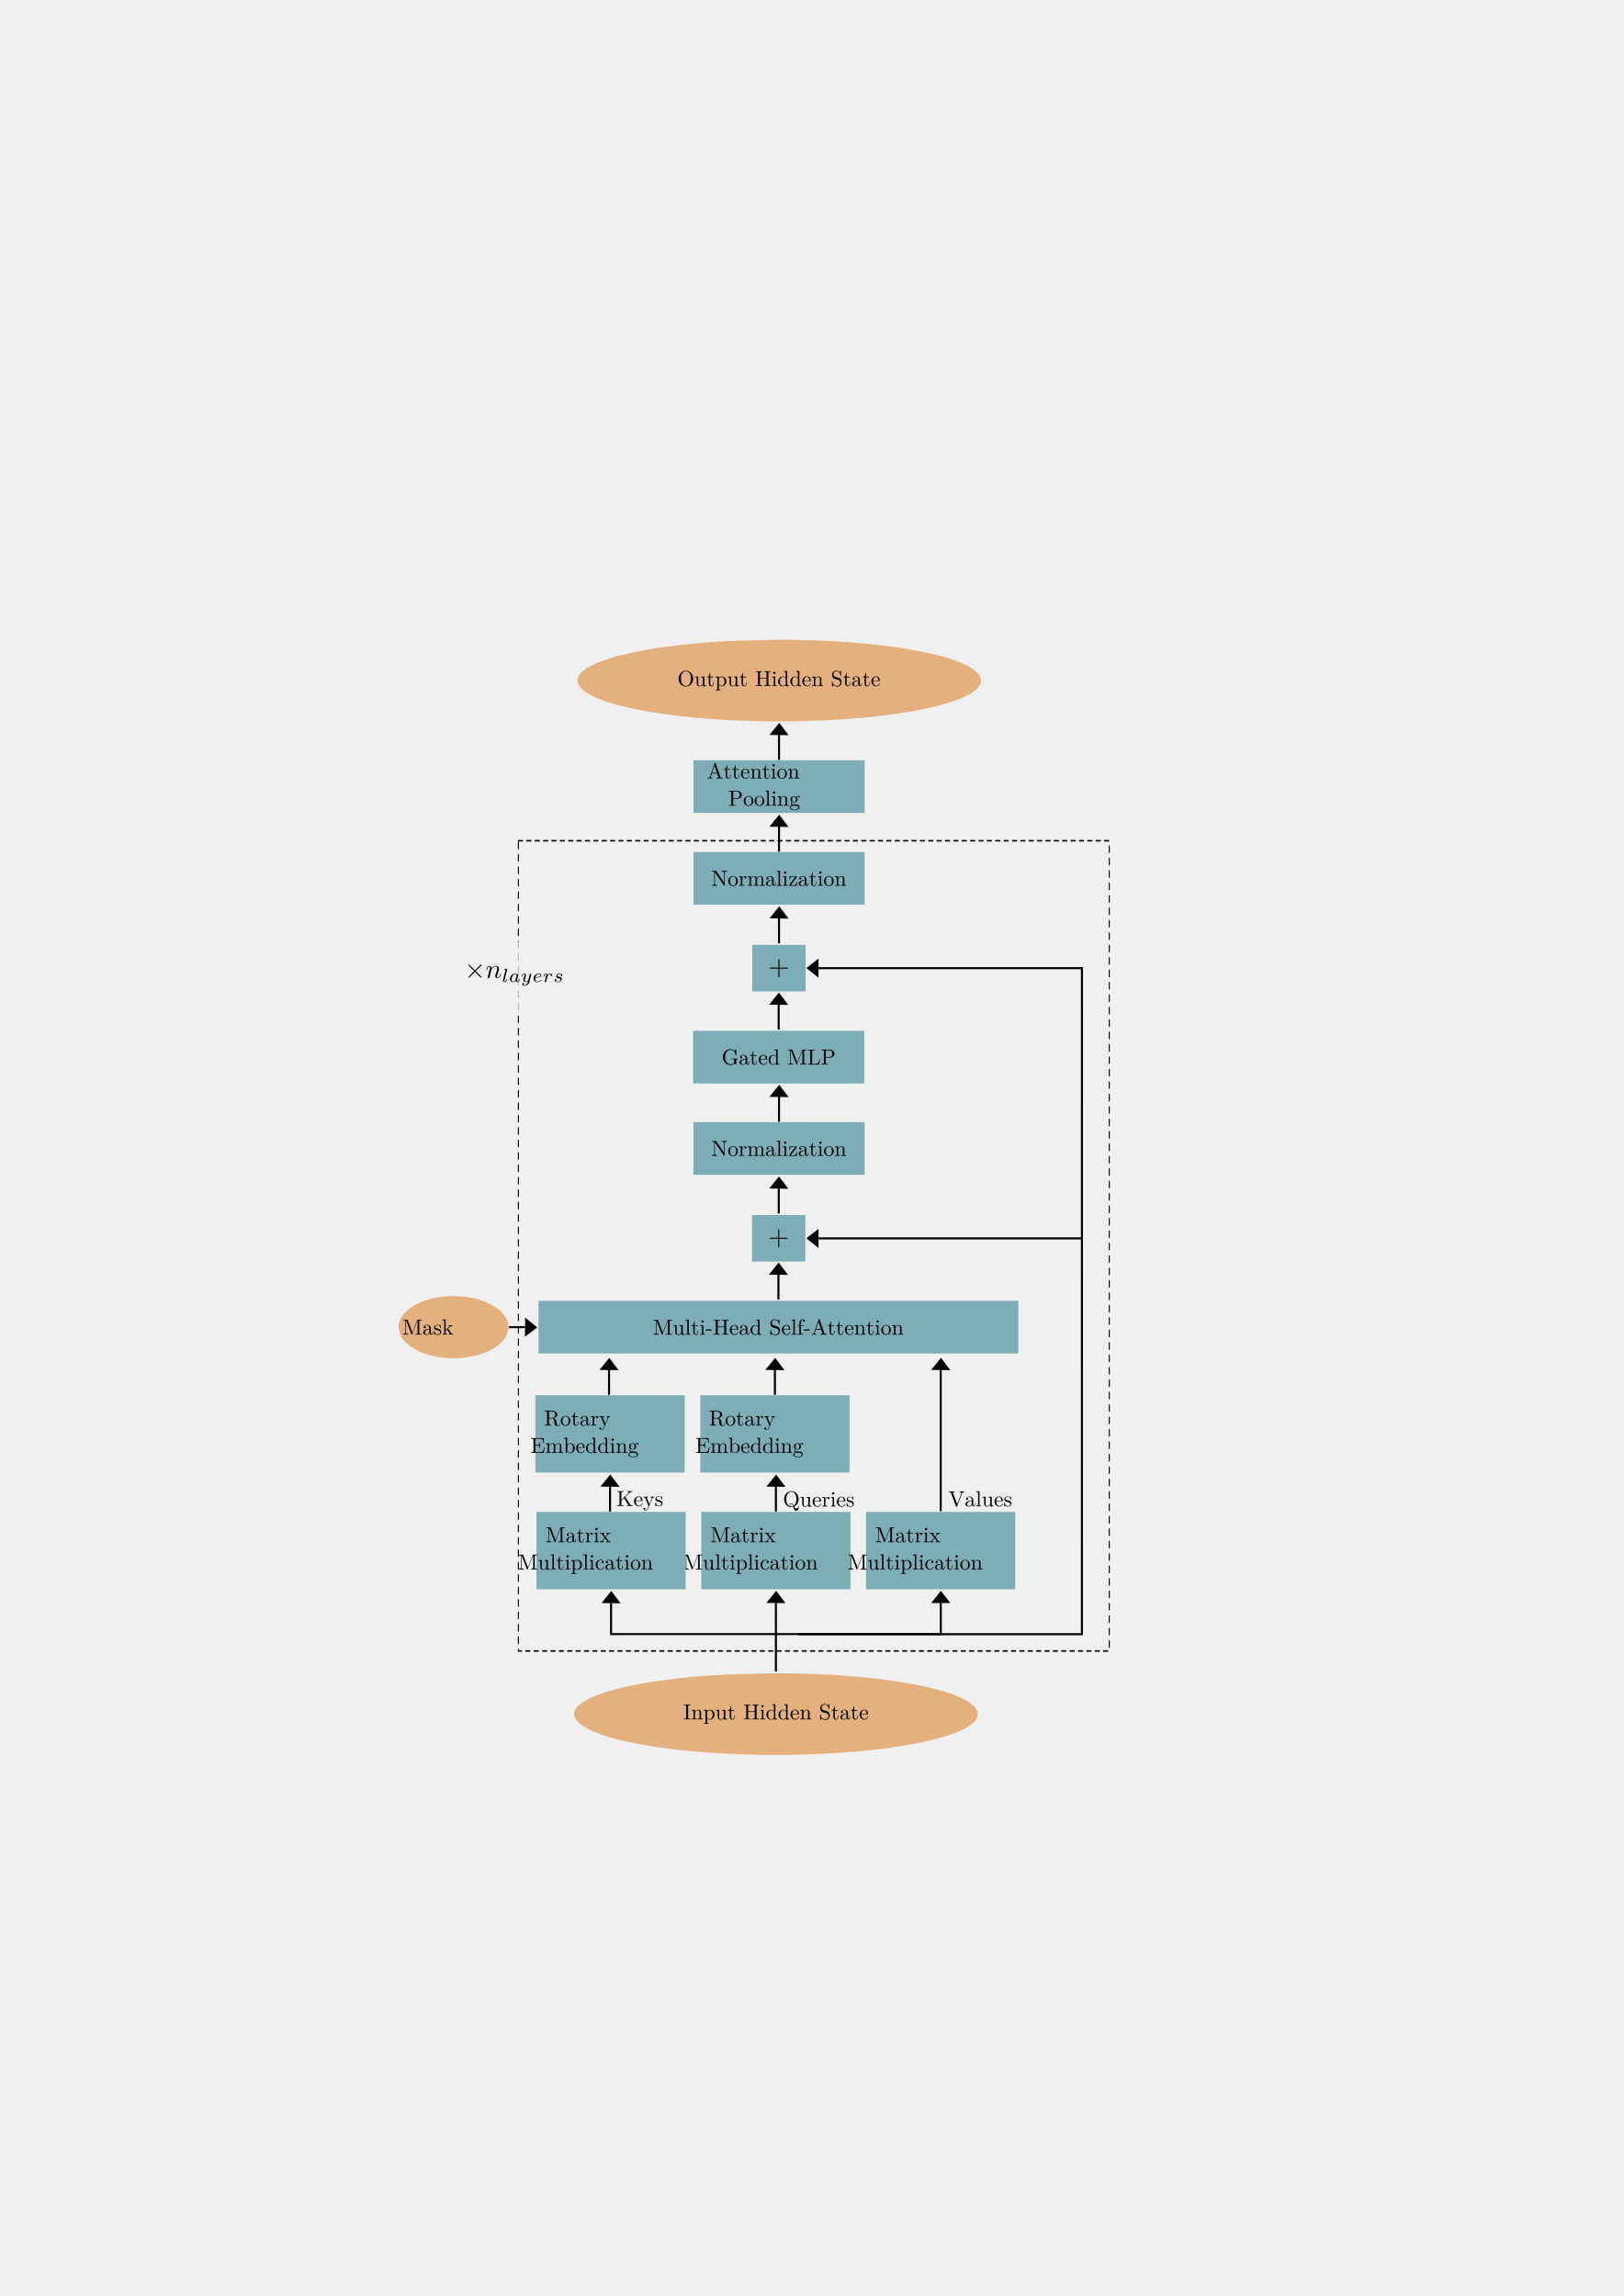
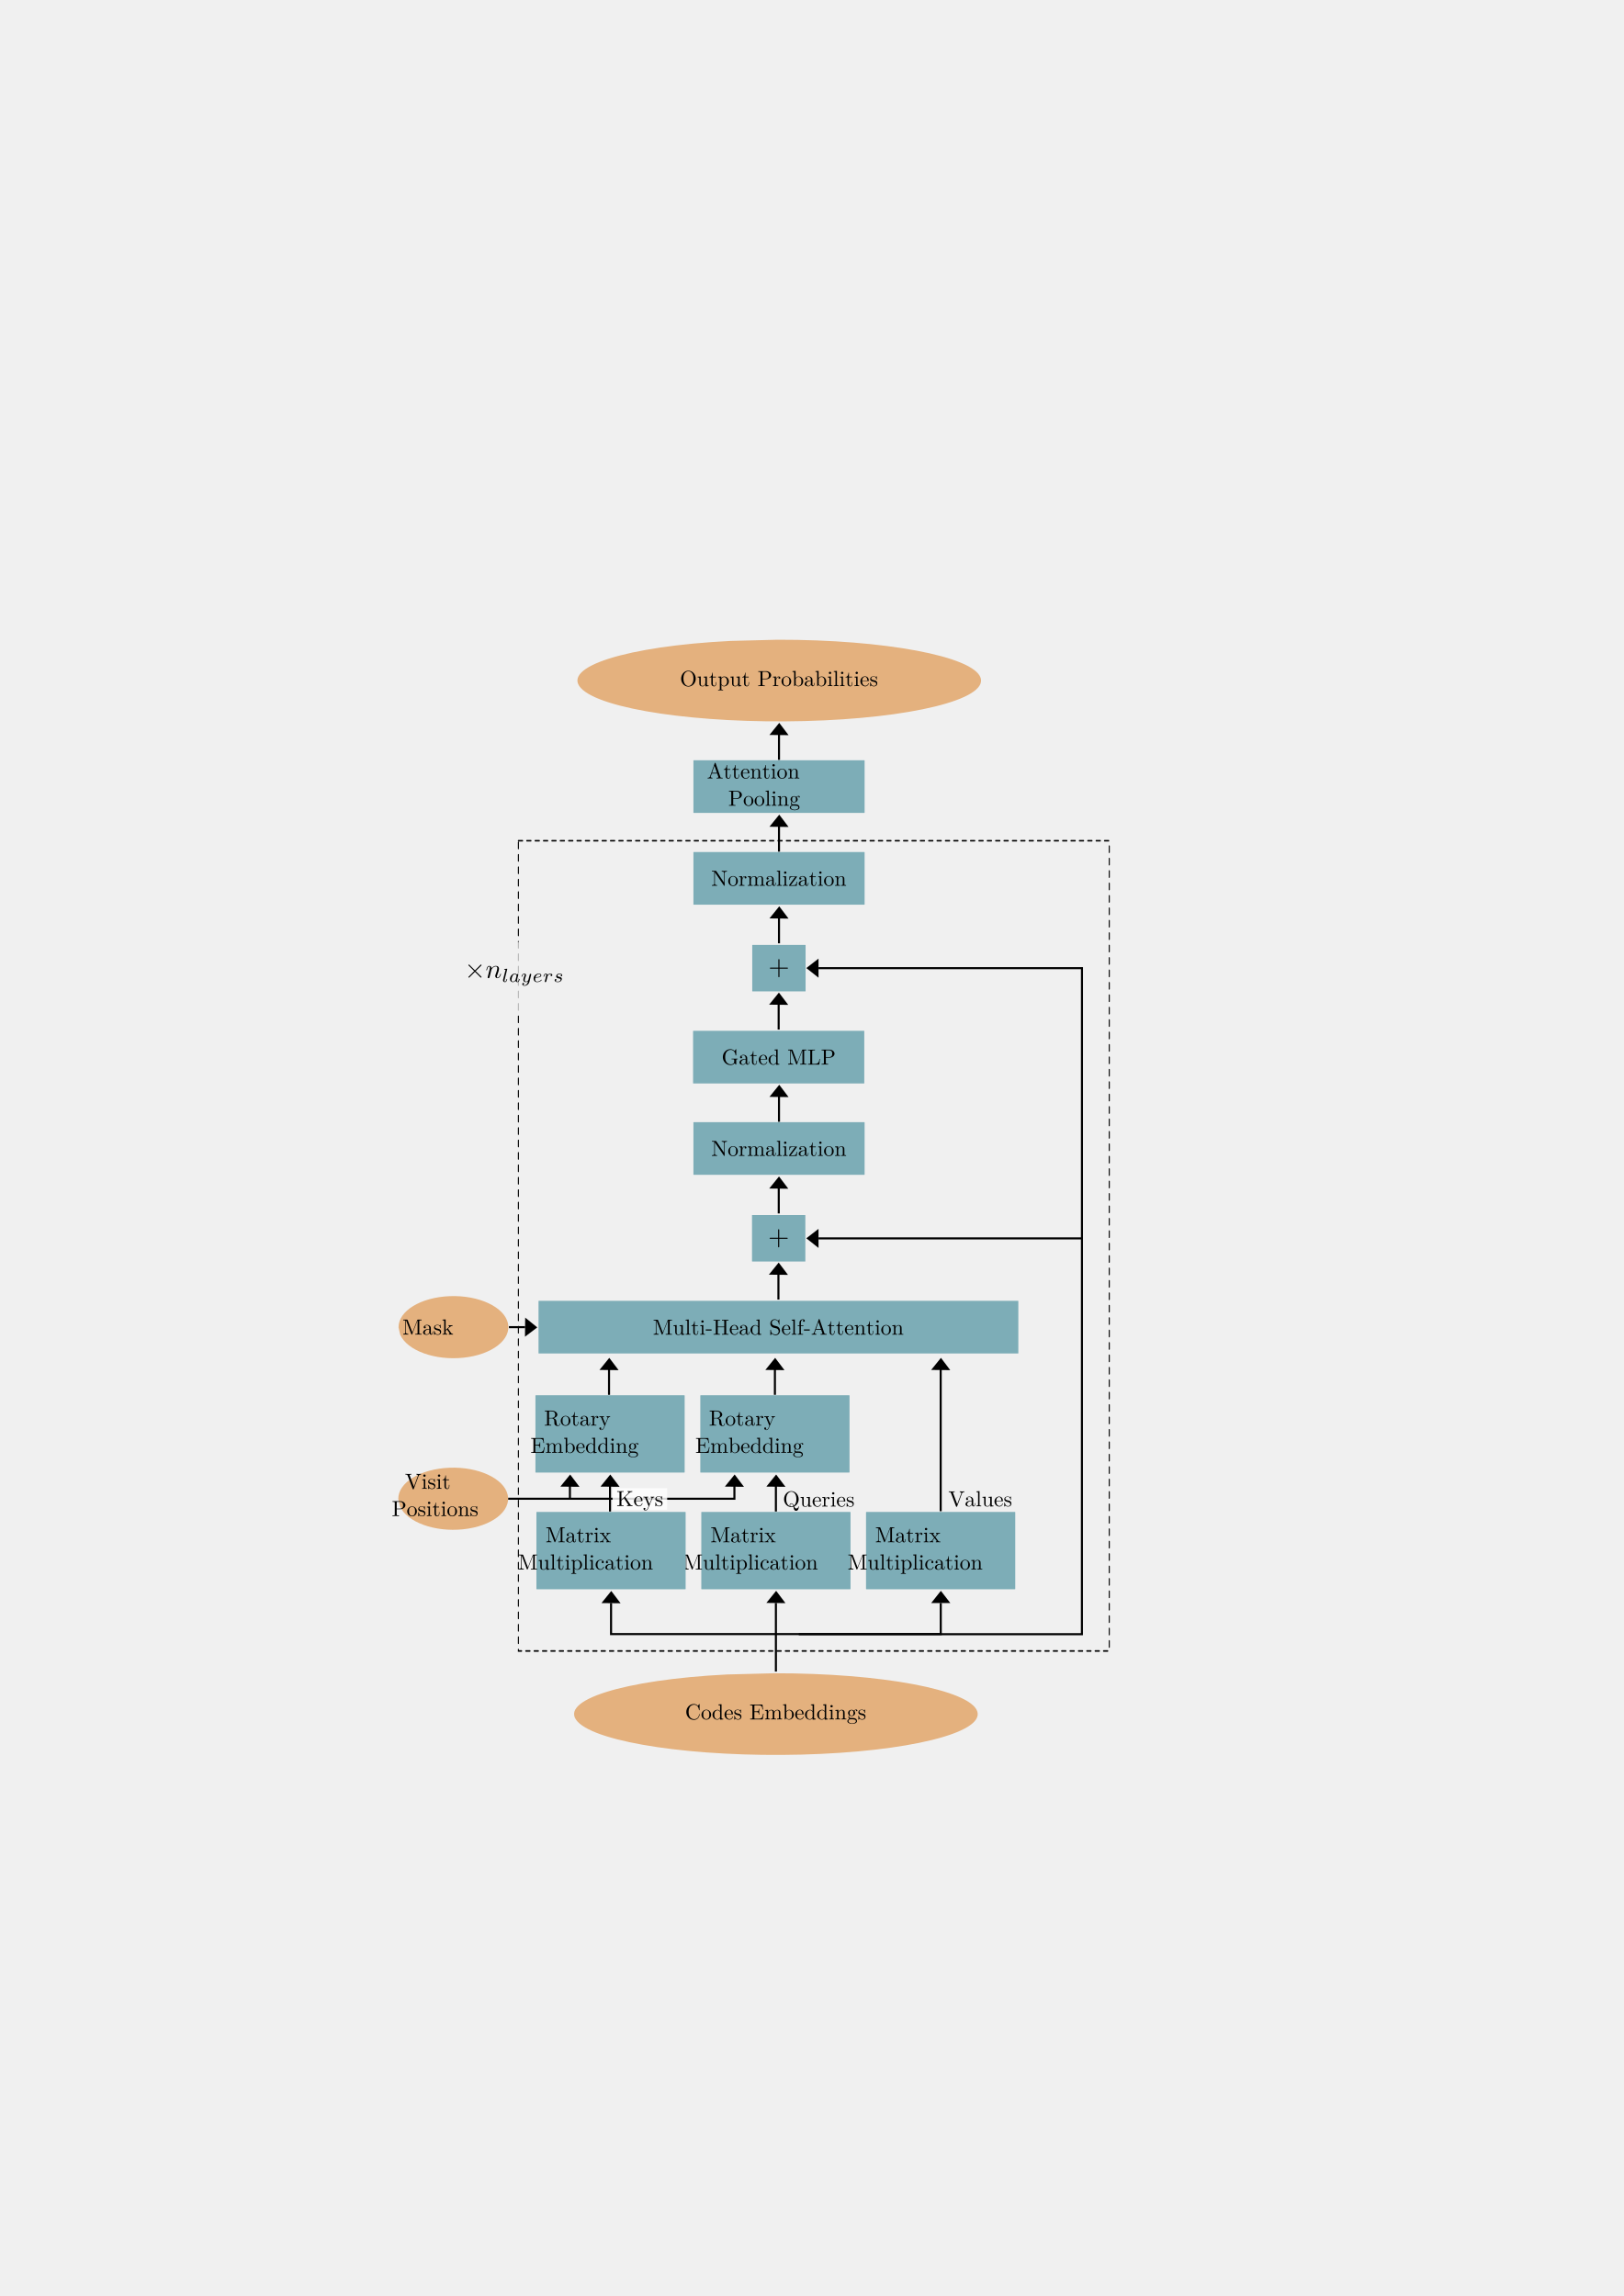
<svg xmlns="http://www.w3.org/2000/svg" width="210mm" height="297mm" viewBox="0 0 210 297" version="1.1" id="svg1">
  <defs id="defs1">
    <mask maskUnits="userSpaceOnUse" id="mask-powermask-path-effect23">
      <path id="mask-powermask-path-effect23_box" style="fill:#ffffff;fill-opacity:1" d="m 80.377,150.02 h 76.652 v 71.032 H 80.377 Z" />
      <rect style="fill:#ae2012;fill-opacity:1;stroke:none;stroke-width:0.165;stroke-linecap:round;stroke-dasharray:0.66, 0.66;stroke-opacity:1" id="rect23" width="7.704" height="6.259" x="77.566" y="159.687" d="m 77.566,159.687 h 7.704 v 6.259 h -7.704 z" />
    </mask>
    <filter id="mask-powermask-path-effect23_inverse" style="color-interpolation-filters:sRGB" height="100" width="100" x="-50" y="-50">
      <feColorMatrix id="mask-powermask-path-effect23_primitive1" values="1" type="saturate" result="fbSourceGraphic" />
      <feColorMatrix id="mask-powermask-path-effect23_primitive2" values="-1 0 0 0 1 0 -1 0 0 1 0 0 -1 0 1 0 0 0 1 0 " in="fbSourceGraphic" />
    </filter>
  </defs>
  <g id="layer1">
+     <path style="fill:none;stroke:#000000;stroke-width:0.265px;stroke-linecap:butt;stroke-linejoin:miter;stroke-opacity:1" d="m 65.716,193.87 h 29.269 v -1.769" id="path25" />
    <path style="display:inline;fill:#e4b17e;fill-opacity:1;stroke-width:1.565;stroke-linecap:round" id="path1-5-2" d="m 100.129,216.446 a 26.101,5.282 0 0 1 26.264,4.925 26.101,5.282 0 0 1 -22.745,5.596 26.101,5.282 0 0 1 -28.948,-4.265 26.101,5.282 0 0 1 19.328,-6.1" />
    <path style="display:inline;fill:#e4b17e;fill-opacity:1;stroke-width:1.565;stroke-linecap:round" id="path1-5-2-4" d="m 100.561,82.752 a 26.101,5.282 0 0 1 26.264,4.925 26.101,5.282 0 0 1 -22.745,5.596 26.101,5.282 0 0 1 -28.948,-4.265 26.101,5.282 0 0 1 19.328,-6.1" />
    <path style="fill:none;stroke:#000000;stroke-width:0.265px;stroke-linecap:butt;stroke-linejoin:miter;stroke-opacity:1" d="m 100.351,216.225 v -8.867" id="path1" />
    <path style="display:inline;fill:#000000;fill-opacity:1;stroke-width:6.891;stroke-linecap:round" id="path3-0-78-0-8-9-7-3-6" d="m 202.024,177.587 0.136,-9.338 8.018,4.787 z" transform="matrix(0,-0.1949535,0.2645833,0,54.5997,246.7578)" />
    <path style="display:inline;fill:#000000;fill-opacity:1;stroke-width:6.891;stroke-linecap:round" id="path3-0-78-0-8-9-7-3-6-9" d="m 202.024,177.587 0.136,-9.338 8.018,4.787 z" transform="matrix(-0.00220477,-0.194941,0.2645664,-0.00299224,76.36897,247.273)" />
    <g id="g3" transform="translate(34.45558,95.35347)" style="fill:#7dadb7;fill-opacity:1">
      <rect style="display:inline;fill:#7dadb7;fill-opacity:1;stroke-width:1.565;stroke-linecap:round" id="rect1-9-6" width="19.3" height="10.003" x="56.246" y="100.223" ry="0.049" />
      <text xml:space="preserve" style="font-size:2.822px;line-height:1.25;font-family:'Latin Modern Math';-inkscape-font-specification:'Latin Modern Math, Normal';letter-spacing:0px;stroke-width:0.265" x="65.873" y="104.151" id="text2">
        <tspan id="tspan2" style="text-align:center;text-anchor:middle;fill:#000000;fill-opacity:1;stroke-width:0.265" x="65.873" y="104.151">Matrix</tspan>
        <tspan style="text-align:center;text-anchor:middle;fill:#000000;fill-opacity:1;stroke-width:0.265" x="65.873" y="107.679" id="tspan3">Multiplication</tspan>
      </text>
    </g>
    <g id="g3-7" transform="translate(13.13034,95.35346)" style="fill:#7dadb7;fill-opacity:1">
      <rect style="display:inline;fill:#7dadb7;fill-opacity:1;stroke-width:1.565;stroke-linecap:round" id="rect1-9-6-1" width="19.3" height="10.003" x="56.246" y="100.223" ry="0.049" />
      <text xml:space="preserve" style="font-size:2.822px;line-height:1.25;font-family:'Latin Modern Math';-inkscape-font-specification:'Latin Modern Math, Normal';letter-spacing:0px;stroke-width:0.265" x="65.873" y="104.151" id="text2-7">
        <tspan id="tspan2-2" style="text-align:center;text-anchor:middle;fill:#000000;fill-opacity:1;stroke-width:0.265" x="65.873" y="104.151">Matrix</tspan>
        <tspan style="text-align:center;text-anchor:middle;fill:#000000;fill-opacity:1;stroke-width:0.265" x="65.873" y="107.679" id="tspan3-7">Multiplication</tspan>
      </text>
    </g>
    <rect style="display:inline;fill:#7dadb7;fill-opacity:1;stroke-width:1.565;stroke-linecap:round" id="rect1-9-6-1-59" width="62.057" height="6.812" x="69.649" y="168.269" ry="0.034" />
    <rect style="display:inline;fill:#7dadb7;fill-opacity:1;stroke-width:1.565;stroke-linecap:round" id="rect1-9-6-1-59-1" width="22.141" height="6.812" x="89.639" y="133.342" ry="0.034" />
    <rect style="display:inline;fill:#7dadb7;fill-opacity:1;stroke-width:1.565;stroke-linecap:round" id="rect1-9-6-1-59-1-7" width="22.141" height="6.812" x="89.682" y="110.215" ry="0.034" />
    <g id="g3-7-1-4" transform="matrix(0.3574678,0,0,0.6004782,71.20206,63.4855)" style="fill:#7dadb7;fill-opacity:1;stroke-width:2.158">
      <rect style="display:inline;fill:#7dadb7;fill-opacity:1;stroke-width:3.378;stroke-linecap:round" id="rect1-9-6-1-5-8" width="19.3" height="10.003" x="72.982" y="97.834" ry="0.049" />
    </g>
    <g id="g3-7-4" transform="translate(55.76002,95.35347)" style="fill:#7dadb7;fill-opacity:1">
      <rect style="display:inline;fill:#7dadb7;fill-opacity:1;stroke-width:1.565;stroke-linecap:round" id="rect1-9-6-1-9" width="19.3" height="10.003" x="56.246" y="100.223" ry="0.049" />
      <text xml:space="preserve" style="font-size:2.822px;line-height:1.25;font-family:'Latin Modern Math';-inkscape-font-specification:'Latin Modern Math, Normal';letter-spacing:0px;stroke-width:0.265" x="65.873" y="104.151" id="text2-7-0">
        <tspan id="tspan2-2-9" style="text-align:center;text-anchor:middle;fill:#000000;fill-opacity:1;stroke-width:0.265" x="65.873" y="104.151">Matrix</tspan>
        <tspan style="text-align:center;text-anchor:middle;fill:#000000;fill-opacity:1;stroke-width:0.265" x="65.873" y="107.679" id="tspan3-7-1">Multiplication</tspan>
      </text>
    </g>
-     <g id="g6" transform="translate(-14.14777,-2.937799)">
-       <path style="display:inline;fill:#000000;fill-opacity:1;stroke-width:6.891;stroke-linecap:round" id="path3-0-78-0-8-9-7-3-6-6-8" d="m 202.024,177.587 0.136,-9.338 8.018,4.787 z" transform="matrix(0,-0.1949535,0.2645833,0,47.29439,234.65)" />
-       <g id="g5-5" transform="translate(-22.1887,-33.43483)">
-         <path style="fill:none;stroke:#000000;stroke-width:0.265px;stroke-linecap:butt;stroke-linejoin:miter;stroke-opacity:1" d="m 115.234,228.062 v 3.833" id="path4-6" />
-       </g>
-     </g>
+     <path style="display:inline;fill:#000000;fill-opacity:1;stroke-width:6.891;stroke-linecap:round" id="path3-0-78-0-8-9-7-3-6-6-8" d="m 202.024,177.587 0.136,-9.338 8.018,4.787 z" transform="matrix(0,-0.1949535,0.2645833,0,33.14662,231.7122)" />
+     <g id="g5-5" transform="translate(-36.33647,-36.37263)">
+       <path style="fill:none;stroke:#000000;stroke-width:0.265px;stroke-linecap:butt;stroke-linejoin:miter;stroke-opacity:1" d="m 115.234,228.062 v 3.833" id="path4-6" />
+     </g>
+     <path style="display:inline;fill:#000000;fill-opacity:1;stroke-width:6.891;stroke-linecap:round" id="path27" d="m 202.024,177.587 0.136,-9.338 8.018,4.787 z" transform="matrix(0,-0.1949535,0.2645833,0,27.95768,231.7122)" />
    <g id="g6-6" transform="translate(7.305299,-2.937799)">
      <path style="display:inline;fill:#000000;fill-opacity:1;stroke-width:6.891;stroke-linecap:round" id="path3-0-78-0-8-9-7-3-6-6-8-3" d="m 202.024,177.587 0.136,-9.338 8.018,4.787 z" transform="matrix(0,-0.1949535,0.2645833,0,47.29439,234.65)" />
      <g id="g5-5-1" transform="translate(-22.1887,-33.43483)">
        <path style="fill:none;stroke:#000000;stroke-width:0.265px;stroke-linecap:butt;stroke-linejoin:miter;stroke-opacity:1" d="m 115.234,228.062 v 3.833" id="path4-6-7" />
      </g>
    </g>
    <g id="g6-2" transform="translate(28.61951,-18.02971)">
      <path style="display:inline;fill:#000000;fill-opacity:1;stroke-width:6.891;stroke-linecap:round" id="path3-0-78-0-8-9-7-3-6-6-8-1" d="m 202.024,177.587 0.136,-9.338 8.018,4.787 z" transform="matrix(0,-0.1949535,0.2645833,0,47.29439,234.65)" />
      <g id="g5-5-7" transform="matrix(4.927052,0,0,4.927052,-474.7202,-929.0446)" style="stroke-width:0.203">
        <path style="fill:none;stroke:#000000;stroke-width:0.054px;stroke-linecap:butt;stroke-linejoin:miter;stroke-opacity:1" d="m 115.234,228.062 v 3.833" id="path4-6-8" />
      </g>
    </g>
    <g id="g6-2-4" transform="translate(7.632254,-30.35345)">
      <path style="display:inline;fill:#000000;fill-opacity:1;stroke-width:6.891;stroke-linecap:round" id="path3-0-78-0-8-9-7-3-6-6-8-1-3" d="m 202.024,177.587 0.136,-9.338 8.018,4.787 z" transform="matrix(0,-0.1949535,0.2645833,0,47.29439,234.65)" />
      <g id="g5-5-7-3" transform="translate(-22.1887,-33.43483)">
        <path style="fill:none;stroke:#000000;stroke-width:0.265px;stroke-linecap:butt;stroke-linejoin:miter;stroke-opacity:1" d="m 115.234,228.062 v 3.833" id="path4-6-8-3" />
      </g>
    </g>
    <g id="g6-2-4-3" transform="translate(7.663432,-65.28045)">
      <path style="display:inline;fill:#000000;fill-opacity:1;stroke-width:6.891;stroke-linecap:round" id="path3-0-78-0-8-9-7-3-6-6-8-1-3-0" d="m 202.024,177.587 0.136,-9.338 8.018,4.787 z" transform="matrix(0,-0.1949535,0.2645833,0,47.29439,234.65)" />
      <g id="g5-5-7-3-3" transform="translate(-22.1887,-33.43483)">
        <path style="fill:none;stroke:#000000;stroke-width:0.265px;stroke-linecap:butt;stroke-linejoin:miter;stroke-opacity:1" d="m 115.234,228.062 v 3.833" id="path4-6-8-3-0" />
      </g>
    </g>
    <g id="g6-2-4-3-4" transform="translate(7.70657,-76.43778)">
      <g id="g5-5-7-3-3-5" transform="translate(-22.1887,-33.43483)">
        <g id="g7">
          <g id="g8">
            <path style="display:inline;fill:#000000;fill-opacity:1;stroke-width:6.891;stroke-linecap:round" id="path3-0-78-0-8-9-7-3-6-6-8-1-3-0-0" d="m 202.024,177.587 0.136,-9.338 8.018,4.787 z" transform="matrix(0,-0.1949535,0.2645833,0,69.4831,268.0848)" />
            <path style="fill:none;stroke:#000000;stroke-width:0.265px;stroke-linecap:butt;stroke-linejoin:miter;stroke-opacity:1" d="m 115.234,228.062 v 3.833" id="path4-6-8-3-0-9" />
          </g>
        </g>
      </g>
    </g>
    <g id="g6-2-4-3-4-3" transform="translate(7.706567,-88.29519)">
      <g id="g5-5-7-3-3-5-6" transform="translate(-22.1887,-33.43483)">
        <g id="g7-8">
          <g id="g8-0">
            <path style="display:inline;fill:#000000;fill-opacity:1;stroke-width:6.891;stroke-linecap:round" id="path3-0-78-0-8-9-7-3-6-6-8-1-3-0-0-2" d="m 202.024,177.587 0.136,-9.338 8.018,4.787 z" transform="matrix(0,-0.1949535,0.2645833,0,69.4831,268.0848)" />
            <path style="fill:none;stroke:#000000;stroke-width:0.265px;stroke-linecap:butt;stroke-linejoin:miter;stroke-opacity:1" d="m 115.234,228.062 v 3.833" id="path4-6-8-3-0-9-1" />
          </g>
        </g>
      </g>
    </g>
    <path style="display:inline;fill:#000000;fill-opacity:1;stroke-width:6.891;stroke-linecap:round" id="path3-0-78-0-8-9-7-3-6-2" d="m 202.024,177.587 0.136,-9.338 8.018,4.787 z" transform="matrix(0,-0.1949535,0.2645833,0,33.27446,246.7761)" />
    <path style="fill:none;stroke:#000000;stroke-width:0.265px;stroke-linecap:butt;stroke-linejoin:miter;stroke-opacity:1" d="m 121.672,207.36 v 4.018 H 100.351" id="path5" />
    <path style="fill:none;stroke:#000000;stroke-width:0.265px;stroke-linecap:butt;stroke-linejoin:miter;stroke-opacity:1" d="m 79.03,207.36 v 4.018 H 100.351" id="path5-0" />
    <path style="display:inline;fill:#000000;fill-opacity:1;stroke-width:6.891;stroke-linecap:round" id="path3-0-78-0-8-9-7-3-6-9-1" d="m 202.024,177.587 0.136,-9.338 8.018,4.787 z" transform="matrix(-0.194941,0.00220477,-0.00299224,-0.2645664,145.7769,205.4953)" />
    <path style="fill:none;stroke:#000000;stroke-width:0.265px;stroke-linecap:butt;stroke-linejoin:miter;stroke-opacity:1" d="m 103.311,211.391 h 36.617 l 0.007,-86.287" id="path8" />
    <path style="fill:none;stroke:#000000;stroke-width:0.265px;stroke-linecap:butt;stroke-linejoin:miter;stroke-opacity:1" d="m 105.864,160.193 34.034,0" id="path9" />
+     <rect style="fill:#ffffff;stroke:none;stroke-width:0.165;stroke-linecap:round;stroke-dasharray:0.66, 0.66;fill-opacity:0.832" id="rect29" width="7.068" height="2.784" x="79.221" y="192.508" ry="0.051" />
    <text xml:space="preserve" style="font-size:2.822px;line-height:1.25;font-family:'Latin Modern Math';-inkscape-font-specification:'Latin Modern Math, Normal';letter-spacing:0px;stroke-width:0.265" x="79.731" y="194.822" id="text9">
      <tspan id="tspan9" style="stroke-width:0.265" x="79.731" y="194.822">Keys</tspan>
    </text>
    <text xml:space="preserve" style="font-size:2.822px;line-height:1.25;font-family:'Latin Modern Math';-inkscape-font-specification:'Latin Modern Math, Normal';letter-spacing:0px;stroke-width:0.265" x="101.251" y="194.884" id="text10">
      <tspan id="tspan10" style="stroke-width:0.265" x="101.251" y="194.884">Queries</tspan>
    </text>
    <g id="g3-9" transform="translate(34.32774,80.26156)" style="fill:#7dadb7;fill-opacity:1">
      <rect style="display:inline;fill:#7dadb7;fill-opacity:1;stroke-width:1.565;stroke-linecap:round" id="rect1-9-6-6" width="19.3" height="10.003" x="56.246" y="100.223" ry="0.049" />
      <text xml:space="preserve" style="font-size:2.822px;line-height:1.25;font-family:'Latin Modern Math';-inkscape-font-specification:'Latin Modern Math, Normal';letter-spacing:0px;stroke-width:0.265" x="65.873" y="104.151" id="text2-9">
        <tspan style="text-align:center;text-anchor:middle;fill:#000000;fill-opacity:1;stroke-width:0.265" x="65.873" y="104.151" id="tspan3-3">Rotary</tspan>
        <tspan style="text-align:center;text-anchor:middle;fill:#000000;fill-opacity:1;stroke-width:0.265" x="65.873" y="107.679" id="tspan5">Embedding</tspan>
      </text>
    </g>
    <g id="g3-7-8" transform="translate(13.0025,80.26155)" style="fill:#7dadb7;fill-opacity:1">
      <rect style="display:inline;fill:#7dadb7;fill-opacity:1;stroke-width:1.565;stroke-linecap:round" id="rect1-9-6-1-0" width="19.3" height="10.003" x="56.246" y="100.223" ry="0.049" />
      <text xml:space="preserve" style="font-size:2.822px;line-height:1.25;font-family:'Latin Modern Math';-inkscape-font-specification:'Latin Modern Math, Normal';letter-spacing:0px;stroke-width:0.265" x="65.873" y="104.151" id="text2-7-5">
        <tspan style="text-align:center;text-anchor:middle;fill:#000000;fill-opacity:1;stroke-width:0.265" x="65.873" y="104.151" id="tspan3-7-6">Rotary</tspan>
        <tspan style="text-align:center;text-anchor:middle;fill:#000000;fill-opacity:1;stroke-width:0.265" x="65.873" y="107.679" id="tspan4">Embedding</tspan>
      </text>
    </g>
    <g id="g6-4" transform="translate(-14.27561,-18.02971)">
      <path style="display:inline;fill:#000000;fill-opacity:1;stroke-width:6.891;stroke-linecap:round" id="path3-0-78-0-8-9-7-3-6-6-8-0" d="m 202.024,177.587 0.136,-9.338 8.018,4.787 z" transform="matrix(0,-0.1949535,0.2645833,0,47.29439,234.65)" />
      <g id="g5-5-0" transform="translate(-22.1887,-33.43483)">
        <path style="fill:none;stroke:#000000;stroke-width:0.265px;stroke-linecap:butt;stroke-linejoin:miter;stroke-opacity:1" d="m 115.234,228.062 v 3.833" id="path4-6-4" />
      </g>
    </g>
    <g id="g6-6-6" transform="translate(7.17746,-18.02971)">
      <path style="display:inline;fill:#000000;fill-opacity:1;stroke-width:6.891;stroke-linecap:round" id="path3-0-78-0-8-9-7-3-6-6-8-3-2" d="m 202.024,177.587 0.136,-9.338 8.018,4.787 z" transform="matrix(0,-0.1949535,0.2645833,0,47.29439,234.65)" />
      <g id="g5-5-1-6" transform="translate(-22.1887,-33.43483)">
        <path style="fill:none;stroke:#000000;stroke-width:0.265px;stroke-linecap:butt;stroke-linejoin:miter;stroke-opacity:1" d="m 115.234,228.062 v 3.833" id="path4-6-7-7" />
      </g>
    </g>
    <text xml:space="preserve" style="font-size:2.822px;line-height:1.25;font-family:'Latin Modern Math';-inkscape-font-specification:'Latin Modern Math, Normal';letter-spacing:0px;stroke-width:0.265" x="122.66" y="194.853" id="text11">
      <tspan id="tspan11" style="stroke-width:0.265" x="122.66" y="194.853">Values</tspan>
    </text>
    <text xml:space="preserve" style="font-size:2.822px;line-height:1.25;font-family:'Latin Modern Math';-inkscape-font-specification:'Latin Modern Math, Normal';letter-spacing:0px;stroke-width:0.265" x="84.426" y="172.654" id="text12">
      <tspan id="tspan12" style="stroke-width:0.265" x="84.426" y="172.654">Multi-Head Self-Attention</tspan>
    </text>
    <text xml:space="preserve" style="font-size:2.822px;line-height:1.25;font-family:'Latin Modern Math';-inkscape-font-specification:'Latin Modern Math, Normal';letter-spacing:0px;stroke-width:0.265" x="93.332" y="137.711" id="text13">
      <tspan id="tspan13" style="stroke-width:0.265" x="93.332" y="137.711">Gated MLP</tspan>
    </text>
    <text xml:space="preserve" style="font-size:2.822px;line-height:1.25;font-family:'Latin Modern Math';-inkscape-font-specification:'Latin Modern Math, Normal';letter-spacing:0px;stroke-width:0.265" x="91.989" y="114.585" id="text14">
      <tspan id="tspan14" style="stroke-width:0.265" x="91.989" y="114.585">Normalization</tspan>
    </text>
    <rect style="display:inline;fill:#7dadb7;fill-opacity:1;stroke-width:1.565;stroke-linecap:round" id="rect1-9-6-1-59-1-7-10" width="22.141" height="6.812" x="89.682" y="145.158" ry="0.034" />
    <g id="g6-2-4-3-4-3-7" transform="translate(7.706576,-53.35194)">
      <g id="g5-5-7-3-3-5-6-5" transform="translate(-22.1887,-33.43483)">
        <g id="g7-8-8">
          <g id="g8-0-7">
            <path style="display:inline;fill:#000000;fill-opacity:1;stroke-width:6.891;stroke-linecap:round" id="path3-0-78-0-8-9-7-3-6-6-8-1-3-0-0-2-0" d="m 202.024,177.587 0.136,-9.338 8.018,4.787 z" transform="matrix(0,-0.1949535,0.2645833,0,69.4831,268.0848)" />
            <path style="fill:none;stroke:#000000;stroke-width:0.265px;stroke-linecap:butt;stroke-linejoin:miter;stroke-opacity:1" d="m 115.234,228.062 v 3.833" id="path4-6-8-3-0-9-1-4" />
          </g>
        </g>
      </g>
    </g>
    <text xml:space="preserve" style="font-size:2.822px;line-height:1.25;font-family:'Latin Modern Math';-inkscape-font-specification:'Latin Modern Math, Normal';letter-spacing:0px;stroke-width:0.265" x="91.989" y="149.528" id="text14-8">
      <tspan id="tspan14-0" style="stroke-width:0.265" x="91.989" y="149.528">Normalization</tspan>
    </text>
-     <text xml:space="preserve" style="font-size:2.822px;line-height:1.25;font-family:'Latin Modern Math';-inkscape-font-specification:'Latin Modern Math, Normal';letter-spacing:0px;stroke-width:0.265" x="88.358" y="222.417" id="text17">
-       <tspan id="tspan17" style="stroke-width:0.265" x="88.358" y="222.417">Input Hidden State</tspan>
+     <text xml:space="preserve" style="font-size:2.822px;line-height:1.25;font-family:'Latin Modern Math';-inkscape-font-specification:'Latin Modern Math, Normal';letter-spacing:0px;stroke-width:0.265" x="88.605" y="222.417" id="text17">
+       <tspan id="tspan17" style="stroke-width:0.265" x="88.605" y="222.417">Codes Embeddings</tspan>
    </text>
    <g transform="translate(99.57174,124.0646)" id="g19-1">
      <g fill="#000000" fill-opacity="1" id="g2-3" transform="matrix(0.352778,0,0,0.352778,-0.901524,-0.702557)">
        <g id="use1-1" transform="translate(1.993,7.804)">
          <path d="m 4.078,-2.297 h 2.781 C 7,-2.297 7.188,-2.297 7.188,-2.5 7.188,-2.688 7,-2.688 6.859,-2.688 h -2.781 v -2.797 c 0,-0.141 0,-0.328 -0.203,-0.328 -0.203,0 -0.203,0.188 -0.203,0.328 V -2.688 h -2.781 c -0.141,0 -0.328,0 -0.328,0.188 0,0.203 0.188,0.203 0.328,0.203 h 2.781 V 0.5 c 0,0.141 0,0.328 0.203,0.328 0.203,0 0.203,-0.188 0.203,-0.328 z m 0,0" id="path2-1" />
        </g>
      </g>
    </g>
    <g id="g3-7-1-4-9" transform="matrix(0.3574678,0,0,0.6004782,71.17088,98.42876)" style="fill:#7dadb7;fill-opacity:1;stroke-width:2.158">
      <rect style="display:inline;fill:#7dadb7;fill-opacity:1;stroke-width:3.378;stroke-linecap:round" id="rect1-9-6-1-5-8-9" width="19.3" height="10.003" x="72.982" y="97.834" ry="0.049" />
    </g>
    <g id="g6-2-4-3-4-6" transform="translate(7.675393,-41.49453)">
      <g id="g5-5-7-3-3-5-0" transform="translate(-22.1887,-33.43483)">
        <g id="g7-2">
          <g id="g8-7">
            <path style="display:inline;fill:#000000;fill-opacity:1;stroke-width:6.891;stroke-linecap:round" id="path3-0-78-0-8-9-7-3-6-6-8-1-3-0-0-6" d="m 202.024,177.587 0.136,-9.338 8.018,4.787 z" transform="matrix(0,-0.1949535,0.2645833,0,69.4831,268.0848)" />
            <path style="fill:none;stroke:#000000;stroke-width:0.265px;stroke-linecap:butt;stroke-linejoin:miter;stroke-opacity:1" d="m 115.234,228.062 v 3.833" id="path4-6-8-3-0-9-13" />
          </g>
        </g>
      </g>
    </g>
    <g transform="translate(99.54056,159.0078)" id="g19-1-2">
      <g fill="#000000" fill-opacity="1" id="g2-3-1" transform="matrix(0.352778,0,0,0.352778,-0.901524,-0.702557)">
        <g id="use1-1-5" transform="translate(1.993,7.804)">
          <path d="m 4.078,-2.297 h 2.781 C 7,-2.297 7.188,-2.297 7.188,-2.5 7.188,-2.688 7,-2.688 6.859,-2.688 h -2.781 v -2.797 c 0,-0.141 0,-0.328 -0.203,-0.328 -0.203,0 -0.203,0.188 -0.203,0.328 V -2.688 h -2.781 c -0.141,0 -0.328,0 -0.328,0.188 0,0.203 0.188,0.203 0.328,0.203 h 2.781 V 0.5 c 0,0.141 0,0.328 0.203,0.328 0.203,0 0.203,-0.188 0.203,-0.328 z m 0,0" id="path2-1-9" />
        </g>
      </g>
    </g>
-     <text xml:space="preserve" style="font-size:2.822px;line-height:1.25;font-family:'Latin Modern Math';-inkscape-font-specification:'Latin Modern Math, Normal';letter-spacing:0px;stroke-width:0.265" x="87.614" y="88.755" id="text20">
-       <tspan style="stroke-width:0.265" x="87.614" y="88.755" id="tspan21">Output Hidden State</tspan>
+     <text xml:space="preserve" style="font-size:2.822px;line-height:1.25;font-family:'Latin Modern Math';-inkscape-font-specification:'Latin Modern Math, Normal';letter-spacing:0px;stroke-width:0.265" x="87.939" y="88.755" id="text20">
+       <tspan style="stroke-width:0.265" x="87.939" y="88.755" id="tspan21">Output Probabilities</tspan>
    </text>
    <path style="display:inline;fill:#000000;fill-opacity:1;stroke-width:6.891;stroke-linecap:round" id="path7" d="m 202.024,177.587 0.136,-9.338 8.018,4.787 z" transform="matrix(-0.194941,0.00220477,-0.00299224,-0.2645664,145.7769,170.5387)" />
    <path style="fill:none;stroke:#000000;stroke-width:0.265px;stroke-linecap:butt;stroke-linejoin:miter;stroke-opacity:1" d="m 105.864,125.236 h 34.034" id="path10" />
    <path style="fill:none;fill-opacity:1;stroke:#000000;stroke-width:0.132;stroke-linecap:round;stroke-dasharray:0.528, 0.528;stroke-opacity:1" id="rect8" width="74.52" height="68.9" x="81.443" y="151.087" mask="url(#mask-powermask-path-effect23)" d="m 81.443,151.087 h 74.52 v 68.9 H 81.443 Z" transform="matrix(1.025512,0,0,1.521174,-16.47374,-121.0753)" />
    <path style="display:inline;fill:#000000;fill-opacity:1;stroke-width:6.891;stroke-linecap:round" id="path3-0-78-0-8-9-7-3-6-0" d="m 202.024,177.587 0.136,-9.338 8.018,4.787 z" transform="matrix(0.1949535,0,0,0.2645833,28.51163,125.9234)" />
    <path style="fill:none;stroke:#000000;stroke-width:0.265px;stroke-linecap:butt;stroke-linejoin:miter;stroke-opacity:1" d="m 67.91,171.675 h -2.087" id="path6" />
    <g id="g16" transform="translate(0.5204776,0.1703665)">
      <path style="display:inline;fill:#e4b17e;fill-opacity:1;stroke-width:1.565;stroke-linecap:round" id="path1-5-3" d="m -171.539,51.025 a 4.019,7.102 0 0 1 4.044,6.623 4.019,7.102 0 0 1 -3.502,7.525 4.019,7.102 0 0 1 -4.457,-5.734 4.019,7.102 0 0 1 2.976,-8.202" transform="rotate(-90)" />
      <text xml:space="preserve" style="font-size:2.822px;line-height:1.25;font-family:'Latin Modern Math';-inkscape-font-specification:'Latin Modern Math, Normal';text-align:center;letter-spacing:0px;text-anchor:middle;stroke-width:0.265" x="58.098" y="172.468" id="text18">
        <tspan style="text-align:center;text-anchor:middle;stroke-width:0.265" x="58.098" y="172.468" id="tspan19">Mask</tspan>
      </text>
    </g>
    <rect style="display:inline;fill:#7dadb7;fill-opacity:1;stroke-width:1.565;stroke-linecap:round" id="rect16" width="22.141" height="6.812" x="89.682" y="98.341" ry="0.034" />
    <g id="g27" transform="translate(7.706567,-100.169)">
      <g id="g26" transform="translate(-22.1887,-33.43483)">
        <g id="g25">
          <g id="g24">
            <path style="display:inline;fill:#000000;fill-opacity:1;stroke-width:6.891;stroke-linecap:round" id="path23" d="m 202.024,177.587 0.136,-9.338 8.018,4.787 z" transform="matrix(0,-0.1949535,0.2645833,0,69.4831,268.0848)" />
            <path style="fill:none;stroke:#000000;stroke-width:0.265px;stroke-linecap:butt;stroke-linejoin:miter;stroke-opacity:1" d="m 115.234,228.062 v 3.833" id="path24" />
          </g>
        </g>
      </g>
    </g>
    <text xml:space="preserve" style="font-size:2.822px;line-height:1.25;font-family:'Latin Modern Math';-inkscape-font-specification:'Latin Modern Math, Normal';letter-spacing:0px;stroke-width:0.265" x="101.176" y="100.703" id="text27">
      <tspan id="tspan27" style="text-align:center;text-anchor:middle;stroke-width:0.265" x="101.176" y="100.703">Attention </tspan>
      <tspan style="text-align:center;text-anchor:middle;stroke-width:0.265" x="101.176" y="104.231" id="tspan28">Pooling</tspan>
    </text>
    <g transform="translate(60.57808,124.77)" id="g23">
      <g fill="#000000" fill-opacity="1" id="g9" transform="matrix(0.352778,0,0,0.352778,-1.22123,-1.02777)">
        <g id="use8" transform="translate(1.993,7.804)">
          <path d="M 3.875,-2.766 1.891,-4.75 C 1.766,-4.875 1.75,-4.891 1.672,-4.891 1.562,-4.891 1.469,-4.812 1.469,-4.688 c 0,0.062 0.016,0.078 0.125,0.188 l 2,2 -2,2.016 c -0.109,0.109 -0.125,0.125 -0.125,0.188 0,0.125 0.094,0.203 0.203,0.203 0.078,0 0.094,-0.016 0.219,-0.141 L 3.875,-2.219 l 2.062,2.062 c 0.016,0.016 0.078,0.062 0.141,0.062 0.125,0 0.203,-0.078 0.203,-0.203 0,-0.016 0,-0.047 -0.031,-0.109 C 6.234,-0.422 4.656,-1.984 4.156,-2.5 l 1.828,-1.812 c 0.047,-0.062 0.203,-0.188 0.25,-0.25 0,-0.016 0.047,-0.062 0.047,-0.125 0,-0.125 -0.078,-0.203 -0.203,-0.203 C 6,-4.891 5.969,-4.859 5.859,-4.75 Z m 0,0" id="path15" />
        </g>
      </g>
      <g fill="#000000" fill-opacity="1" id="g10" transform="matrix(0.352778,0,0,0.352778,-1.22123,-1.02777)">
        <g id="use9" transform="translate(9.741,7.804)">
          <path d="m 0.875,-0.594 c -0.031,0.156 -0.094,0.391 -0.094,0.438 0,0.172 0.141,0.266 0.297,0.266 0.125,0 0.297,-0.078 0.375,-0.281 0,-0.016 0.125,-0.484 0.188,-0.734 l 0.219,-0.891 C 1.906,-2.031 1.969,-2.25 2.031,-2.469 c 0.031,-0.172 0.109,-0.469 0.125,-0.5 0.141,-0.312 0.672,-1.219 1.625,-1.219 0.453,0 0.531,0.375 0.531,0.703 0,0.609 -0.484,1.891 -0.641,2.312 C 3.578,-0.938 3.562,-0.812 3.562,-0.703 c 0,0.469 0.359,0.812 0.828,0.812 0.938,0 1.297,-1.453 1.297,-1.531 0,-0.109 -0.078,-0.109 -0.109,-0.109 -0.109,0 -0.109,0.031 -0.156,0.188 -0.203,0.672 -0.531,1.234 -1.016,1.234 -0.172,0 -0.234,-0.094 -0.234,-0.328 0,-0.25 0.078,-0.484 0.172,-0.703 0.188,-0.531 0.609,-1.625 0.609,-2.203 0,-0.656 -0.422,-1.062 -1.141,-1.062 -0.906,0 -1.391,0.641 -1.562,0.875 -0.047,-0.562 -0.453,-0.875 -0.922,-0.875 -0.453,0 -0.641,0.391 -0.734,0.562 C 0.422,-3.5 0.297,-2.906 0.297,-2.875 c 0,0.109 0.094,0.109 0.109,0.109 0.109,0 0.109,-0.016 0.172,-0.234 0.172,-0.703 0.375,-1.188 0.734,-1.188 0.188,0 0.297,0.125 0.297,0.453 0,0.219 -0.031,0.328 -0.156,0.844 z m 0,0" id="path16" />
        </g>
      </g>
      <g fill="#000000" fill-opacity="1" id="g11" transform="matrix(0.352778,0,0,0.352778,-1.22123,-1.02777)">
        <g id="use10" transform="translate(15.721,9.298)">
          <path d="M 1.969,-4.625 C 1.969,-4.641 2,-4.734 2,-4.734 2,-4.781 1.969,-4.844 1.875,-4.844 c -0.141,0 -0.719,0.062 -0.891,0.078 -0.047,0 -0.141,0.016 -0.141,0.156 0,0.094 0.094,0.094 0.172,0.094 0.344,0 0.344,0.062 0.344,0.109 0,0.047 -0.016,0.094 -0.031,0.156 l -0.875,3.438 C 0.438,-0.734 0.438,-0.656 0.438,-0.594 c 0,0.453 0.391,0.656 0.719,0.656 0.172,0 0.391,-0.047 0.562,-0.359 C 1.875,-0.562 1.969,-0.969 1.969,-1 c 0,-0.094 -0.094,-0.094 -0.109,-0.094 -0.109,0 -0.125,0.047 -0.141,0.172 C 1.625,-0.578 1.484,-0.125 1.188,-0.125 1,-0.125 0.953,-0.297 0.953,-0.469 0.953,-0.547 0.969,-0.672 1,-0.75 Z m 0,0" id="path17" />
        </g>
      </g>
      <g fill="#000000" fill-opacity="1" id="g12" transform="matrix(0.352778,0,0,0.352778,-1.22123,-1.02777)">
        <g id="use11" transform="translate(18.28248,9.298)">
          <path d="m 2.938,-2.656 c -0.141,-0.234 -0.375,-0.422 -0.719,-0.422 -0.891,0 -1.797,0.984 -1.797,1.984 0,0.688 0.453,1.156 1.062,1.156 0.375,0 0.703,-0.203 0.984,-0.484 C 2.594,0 3,0.062 3.188,0.062 c 0.25,0 0.422,-0.141 0.547,-0.359 0.156,-0.281 0.25,-0.672 0.25,-0.703 0,-0.094 -0.094,-0.094 -0.109,-0.094 -0.109,0 -0.109,0.031 -0.156,0.219 C 3.625,-0.531 3.5,-0.125 3.203,-0.125 3.031,-0.125 2.969,-0.281 2.969,-0.469 c 0,-0.109 0.062,-0.375 0.109,-0.547 0.047,-0.188 0.125,-0.469 0.156,-0.625 L 3.375,-2.172 C 3.422,-2.359 3.5,-2.688 3.5,-2.719 3.5,-2.875 3.375,-2.938 3.266,-2.938 c -0.125,0 -0.281,0.078 -0.328,0.281 z M 2.5,-0.875 C 2.453,-0.672 2.297,-0.531 2.141,-0.406 2.078,-0.344 1.797,-0.125 1.5,-0.125 c -0.266,0 -0.516,-0.188 -0.516,-0.672 0,-0.375 0.203,-1.141 0.375,-1.422 0.312,-0.562 0.672,-0.656 0.859,-0.656 0.484,0 0.625,0.531 0.625,0.609 0,0.016 -0.016,0.078 -0.016,0.094 z m 0,0" id="path18" />
        </g>
        <g id="use12" transform="translate(22.60414,9.298)">
          <path d="M 3.875,-2.625 C 3.906,-2.719 3.906,-2.734 3.906,-2.781 3.906,-2.922 3.797,-3 3.672,-3 3.594,-3 3.469,-2.969 3.391,-2.844 3.359,-2.797 3.312,-2.578 3.281,-2.438 L 3.125,-1.859 c -0.031,0.172 -0.25,1.047 -0.281,1.125 0,0 -0.312,0.609 -0.844,0.609 -0.484,0 -0.484,-0.453 -0.484,-0.578 0,-0.375 0.156,-0.812 0.375,-1.359 C 1.969,-2.281 2,-2.359 2,-2.484 2,-2.812 1.719,-3.078 1.344,-3.078 0.641,-3.078 0.328,-2.125 0.328,-2 c 0,0.078 0.094,0.078 0.125,0.078 0.094,0 0.094,-0.031 0.125,-0.109 C 0.75,-2.609 1.047,-2.875 1.328,-2.875 1.438,-2.875 1.5,-2.797 1.5,-2.641 c 0,0.172 -0.062,0.312 -0.094,0.406 C 1.062,-1.375 1,-1.125 1,-0.812 1,-0.703 1,-0.375 1.266,-0.141 1.484,0.031 1.781,0.062 1.969,0.062 2.25,0.062 2.5,-0.031 2.719,-0.25 2.641,0.141 2.562,0.438 2.266,0.781 2.078,1 1.797,1.219 1.422,1.219 c -0.047,0 -0.375,0 -0.516,-0.219 0.375,-0.047 0.375,-0.375 0.375,-0.391 0,-0.219 -0.203,-0.266 -0.266,-0.266 -0.172,0 -0.406,0.141 -0.406,0.469 0,0.344 0.328,0.609 0.828,0.609 C 2.141,1.422 3,0.875 3.219,0 Z m 0,0" id="path19" />
        </g>
      </g>
      <g fill="#000000" fill-opacity="1" id="g14" transform="matrix(0.352778,0,0,0.352778,-1.22123,-1.02777)">
        <g id="use13" transform="translate(26.89582,9.298)">
          <path d="m 1.562,-1.594 c 0.188,0 0.75,-0.016 1.125,-0.141 0.516,-0.188 0.609,-0.516 0.609,-0.719 0,-0.391 -0.391,-0.625 -0.859,-0.625 -0.844,0 -1.969,0.641 -1.969,1.844 0,0.703 0.438,1.297 1.25,1.297 1.188,0 1.734,-0.688 1.734,-0.781 0,-0.047 -0.062,-0.125 -0.125,-0.125 -0.031,0 -0.047,0.016 -0.109,0.078 C 2.672,-0.125 1.859,-0.125 1.734,-0.125 1.312,-0.125 1.031,-0.406 1.031,-0.969 c 0,-0.094 0,-0.234 0.094,-0.625 z M 1.172,-1.781 C 1.469,-2.797 2.234,-2.875 2.438,-2.875 2.734,-2.875 3,-2.719 3,-2.453 3,-1.781 1.812,-1.781 1.516,-1.781 Z m 0,0" id="path20" />
        </g>
        <g id="use14" transform="translate(30.67562,9.298)">
          <path d="m 1.641,-1.406 c 0,-0.047 0.172,-0.672 0.172,-0.703 0.016,-0.062 0.219,-0.406 0.453,-0.578 0.062,-0.047 0.25,-0.188 0.562,-0.188 0.062,0 0.234,0 0.375,0.094 -0.219,0.062 -0.297,0.266 -0.297,0.391 0,0.141 0.109,0.25 0.266,0.25 0.172,0 0.391,-0.125 0.391,-0.422 0,-0.359 -0.375,-0.516 -0.734,-0.516 -0.359,0 -0.672,0.156 -0.984,0.5 -0.125,-0.422 -0.547,-0.5 -0.719,-0.5 -0.25,0 -0.422,0.172 -0.547,0.359 -0.156,0.266 -0.25,0.672 -0.25,0.719 0,0.078 0.094,0.078 0.125,0.078 0.094,0 0.094,-0.016 0.141,-0.203 0.109,-0.422 0.25,-0.75 0.516,-0.75 0.188,0 0.234,0.156 0.234,0.344 0,0.125 -0.062,0.391 -0.125,0.578 -0.047,0.188 -0.109,0.469 -0.141,0.625 L 0.844,-0.438 C 0.828,-0.344 0.781,-0.172 0.781,-0.156 0.781,0 0.906,0.062 1.016,0.062 1.125,0.062 1.266,0 1.312,-0.125 1.328,-0.172 1.406,-0.484 1.453,-0.656 Z m 0,0" id="path21" />
        </g>
      </g>
      <g fill="#000000" fill-opacity="1" id="g15" transform="matrix(0.352778,0,0,0.352778,-1.22123,-1.02777)">
        <g id="use15" transform="translate(34.58373,9.298)">
          <path d="m 3,-2.625 c -0.172,0.047 -0.297,0.188 -0.297,0.328 0,0.172 0.141,0.234 0.234,0.234 0.078,0 0.344,-0.047 0.344,-0.406 0,-0.453 -0.5,-0.609 -0.938,-0.609 -1.078,0 -1.281,0.812 -1.281,1.016 0,0.266 0.156,0.438 0.25,0.516 0.172,0.141 0.297,0.172 0.781,0.25 0.156,0.031 0.594,0.109 0.594,0.453 0,0.125 -0.078,0.391 -0.359,0.562 C 2.047,-0.125 1.703,-0.125 1.625,-0.125 1.344,-0.125 0.953,-0.188 0.781,-0.422 1.016,-0.453 1.172,-0.625 1.172,-0.812 c 0,-0.172 -0.125,-0.266 -0.266,-0.266 -0.203,0 -0.406,0.172 -0.406,0.469 0,0.422 0.438,0.672 1.109,0.672 1.297,0 1.531,-0.875 1.531,-1.141 0,-0.641 -0.703,-0.766 -0.969,-0.812 -0.062,-0.016 -0.234,-0.047 -0.281,-0.062 -0.25,-0.047 -0.375,-0.188 -0.375,-0.344 0,-0.156 0.125,-0.344 0.281,-0.453 0.188,-0.109 0.422,-0.125 0.547,-0.125 0.141,0 0.5,0.016 0.656,0.25 z m 0,0" id="path22" />
        </g>
      </g>
    </g>
+     <path style="display:inline;fill:#e4b17e;fill-opacity:1;stroke-width:1.565;stroke-linecap:round" id="path2" d="m -193.904,51.512 a 4.019,7.102 0 0 1 4.044,6.623 4.019,7.102 0 0 1 -3.502,7.525 4.019,7.102 0 0 1 -4.457,-5.734 4.019,7.102 0 0 1 2.976,-8.202" transform="rotate(-90)" />
+     <text xml:space="preserve" style="font-size:2.822px;line-height:1.25;font-family:'Latin Modern Math';-inkscape-font-specification:'Latin Modern Math, Normal';text-align:center;letter-spacing:0px;text-anchor:middle;stroke-width:0.265" x="58.612" y="192.591" id="text6">
+       <tspan style="text-align:center;text-anchor:middle;stroke-width:0.265" x="58.612" y="192.591" id="tspan6">Visit</tspan>
+       <tspan style="text-align:center;text-anchor:middle;stroke-width:0.265" x="58.612" y="196.119" id="tspan15">Positions</tspan>
+     </text>
+     <path style="fill:none;stroke:#000000;stroke-width:0.265px;stroke-linecap:butt;stroke-linejoin:miter;stroke-opacity:1" d="m 73.709,193.87 v -1.675" id="path26" />
+     <path style="display:inline;fill:#000000;fill-opacity:1;stroke-width:6.891;stroke-linecap:round" id="path28" d="m 202.024,177.587 0.136,-9.338 8.018,4.787 z" transform="matrix(0,-0.1949535,0.2645833,0,49.23391,231.7122)" />
  </g>
</svg>
